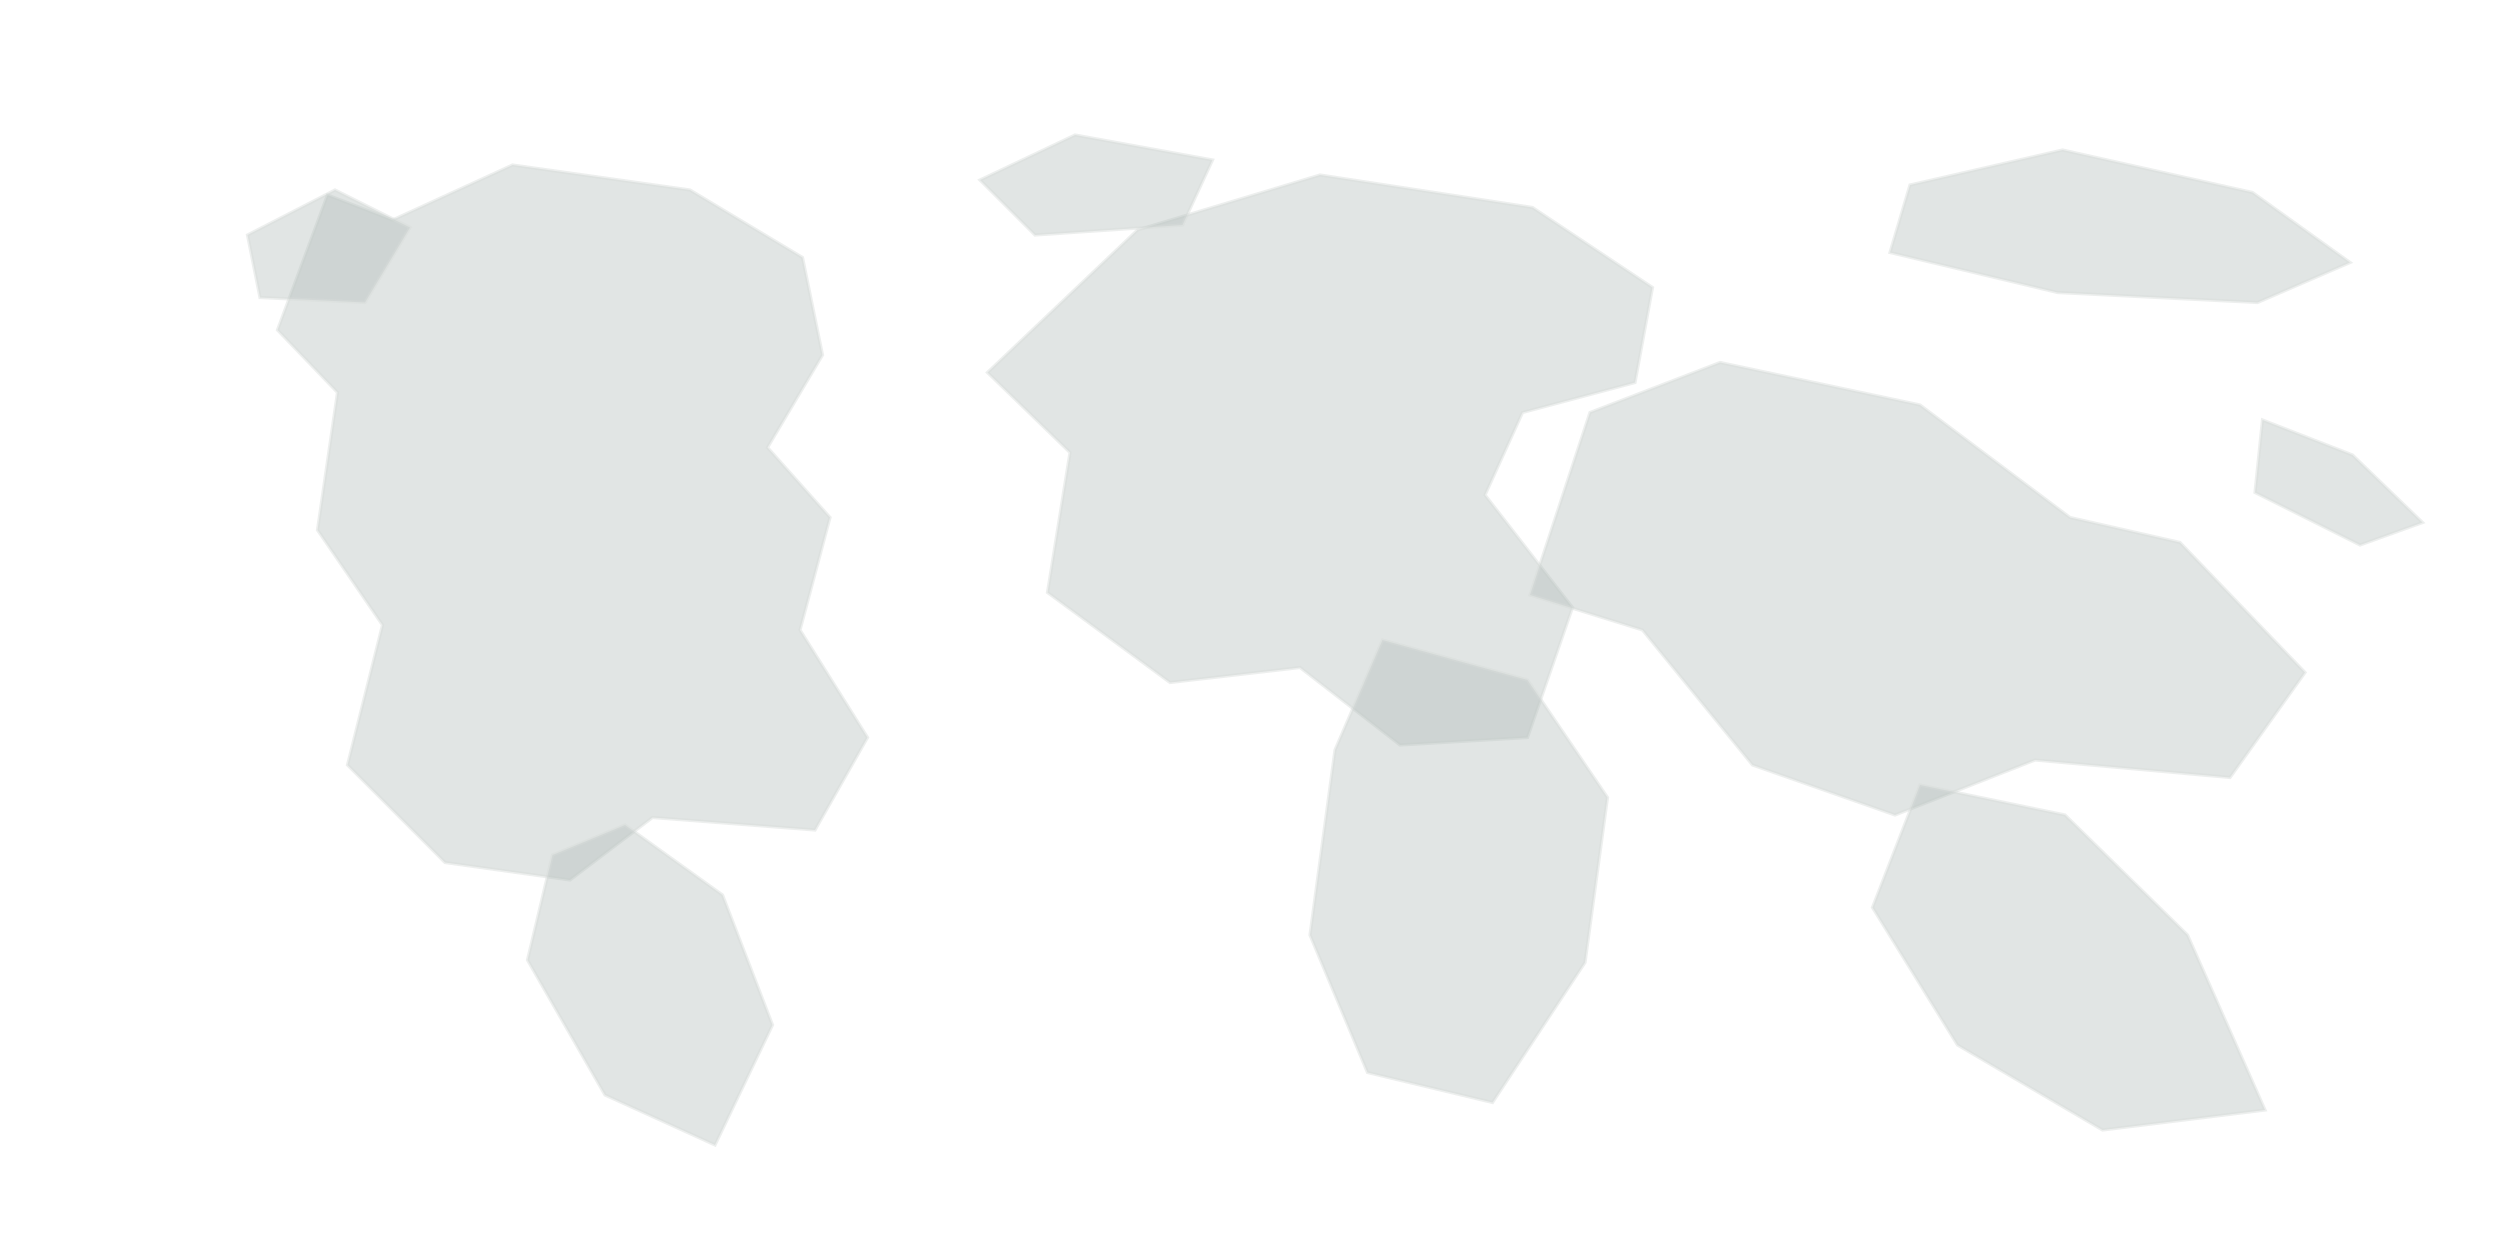
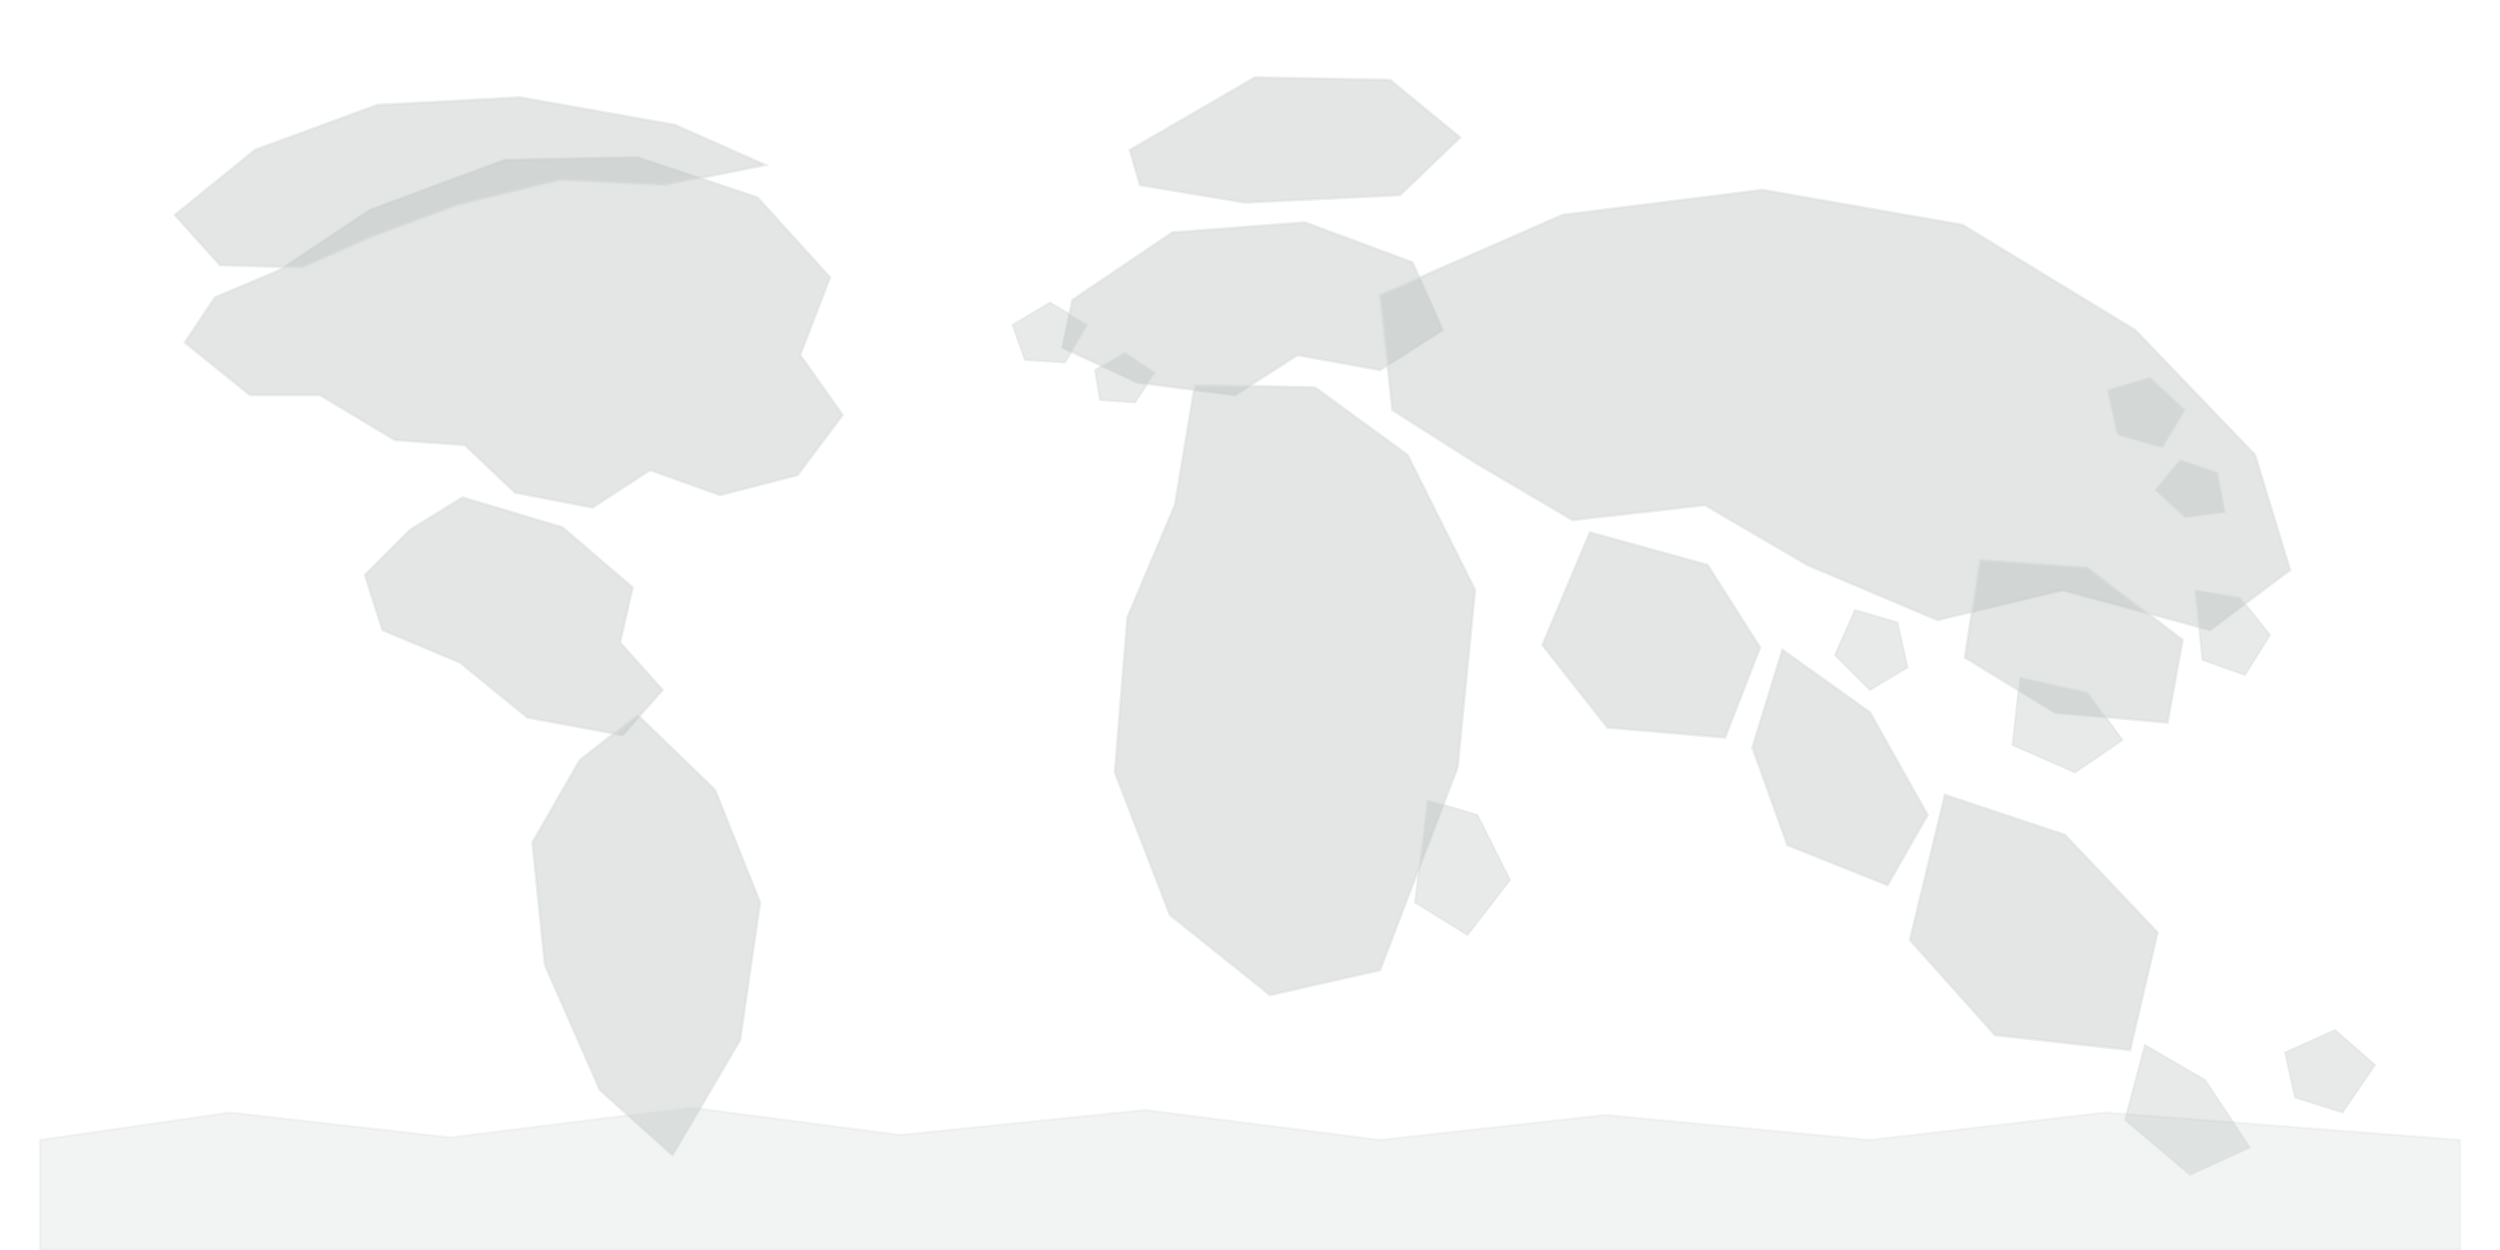
- <svg xmlns="http://www.w3.org/2000/svg" viewBox="0 0 1000 500">
-   <g fill="#aeb8b5" fill-opacity=".36" stroke="#d7ddd9" stroke-opacity=".45" stroke-width="1.3">
-     <path d="M157 88l48-22 71 10 45 27 8 39-22 37 25 28-12 45 27 43-21 37-65-5-33 25-50-7-39-39 14-56-26-38 8-55-24-25 20-54z" />
-     <path d="M250 330l39 28 20 52-23 48-44-20-31-54 10-42z" />
-     <path d="M455 92l73-22 85 13 48 32-7 38-45 12-15 33 35 45-18 52-51 3-40-31-52 6-49-36 9-56-33-32z" />
-     <path d="M553 256l58 16 32 47-9 66-37 56-50-12-23-55 10-74z" />
-     <path d="M636 165l52-20 80 17 60 45 44 10 50 52-30 42-78-7-56 22-57-20-44-54-45-14z" />
-     <path d="M768 314l58 12 49 48 31 70-65 8-58-34-34-55z" />
-     <path d="M764 74l61-14 76 17 39 28-37 16-80-4-67-16z" />
-     <path d="M392 72l38-18 55 10-12 26-59 4z" />
-     <path d="M905 168l36 14 28 27-25 9-42-21z" />
-     <path d="M99 94l35-18 30 15-18 30-42-2z" />
+ <svg xmlns="http://www.w3.org/2000/svg" viewBox="0 0 1000 500" role="img" aria-label="Complete world map">
+   <defs>
+     <style>.land{fill:#aeb8b5;fill-opacity:.34;stroke:#d7ddd9;stroke-opacity:.48;stroke-width:1.15;vector-effect:non-scaling-stroke}.ice{fill:#aeb8b5;fill-opacity:.16;stroke:#d7ddd9;stroke-opacity:.26;stroke-width:1;vector-effect:non-scaling-stroke}.isle{fill:#aeb8b5;fill-opacity:.3;stroke:#d7ddd9;stroke-opacity:.42;stroke-width:.85;vector-effect:non-scaling-stroke}</style>
+   </defs>
+   <g>
+     <path class="land" d="M112 108 148 84 202 64 255 63 303 79 332 111 320 142 337 166 319 190 288 198 260 188 237 203 206 197 186 178 158 176 128 158 100 158 74 137 86 119z" />
+     <path class="land" d="M70 86 102 60 151 42 208 39 270 50 306 66 266 74 224 72 183 82 148 95 121 107 88 106z" />
+     <path class="land" d="M185 199 225 211 253 235 248 257 265 276 249 294 211 287 184 265 153 252 146 230 164 212z" />
+     <path class="land" d="M255 286 286 316 304 361 296 416 269 462 240 436 218 386 213 337 232 304z" />
+     <path class="land" d="M429 120 469 93 522 89 565 105 577 132 552 148 519 142 494 158 455 153 425 139z" />
+     <path class="land" d="M478 154 526 155 563 182 590 236 583 307 552 388 508 398 468 366 446 309 451 247 470 202z" />
+     <path class="land" d="M552 118 625 86 705 76 785 90 854 132 902 182 916 228 884 252 825 236 775 248 723 226 682 202 629 208 590 185 557 164z" />
+     <path class="land" d="M636 213 683 226 704 259 690 295 643 291 617 258z" />
+     <path class="land" d="M713 260 748 285 771 326 755 354 715 338 701 299z" />
+     <path class="land" d="M778 318 826 334 863 373 852 420 798 414 764 376z" />
+     <path class="land" d="M792 224 835 227 873 256 867 289 822 285 786 263z" />
+     <path class="land" d="M452 60 502 31 556 32 584 55 560 78 498 81 456 74z" />
+     <path class="ice" d="M16 456 92 445 180 455 276 443 360 454 458 444 552 456 642 446 748 456 842 445 984 456 984 500 16 500z" />
+     <path class="isle" d="M405 130 420 121 435 130 426 145 410 144z" />
+     <path class="isle" d="M438 148 450 141 462 149 454 161 440 160z" />
+     <path class="isle" d="M843 156 860 151 874 164 865 179 847 174z" />
+     <path class="isle" d="M872 184 887 189 890 205 874 207 862 196z" />
+     <path class="isle" d="M878 236 896 239 908 254 898 270 881 264z" />
+     <path class="isle" d="M742 244 759 249 763 267 748 276 734 262z" />
+     <path class="isle" d="M808 271 835 277 849 296 830 309 805 298z" />
+     <path class="isle" d="M571 320 591 326 604 352 587 374 566 361z" />
+     <path class="isle" d="M858 418 882 432 900 459 876 470 850 448z" />
+     <path class="isle" d="M914 421 934 412 950 426 937 445 918 439z" />
  </g>
</svg>
